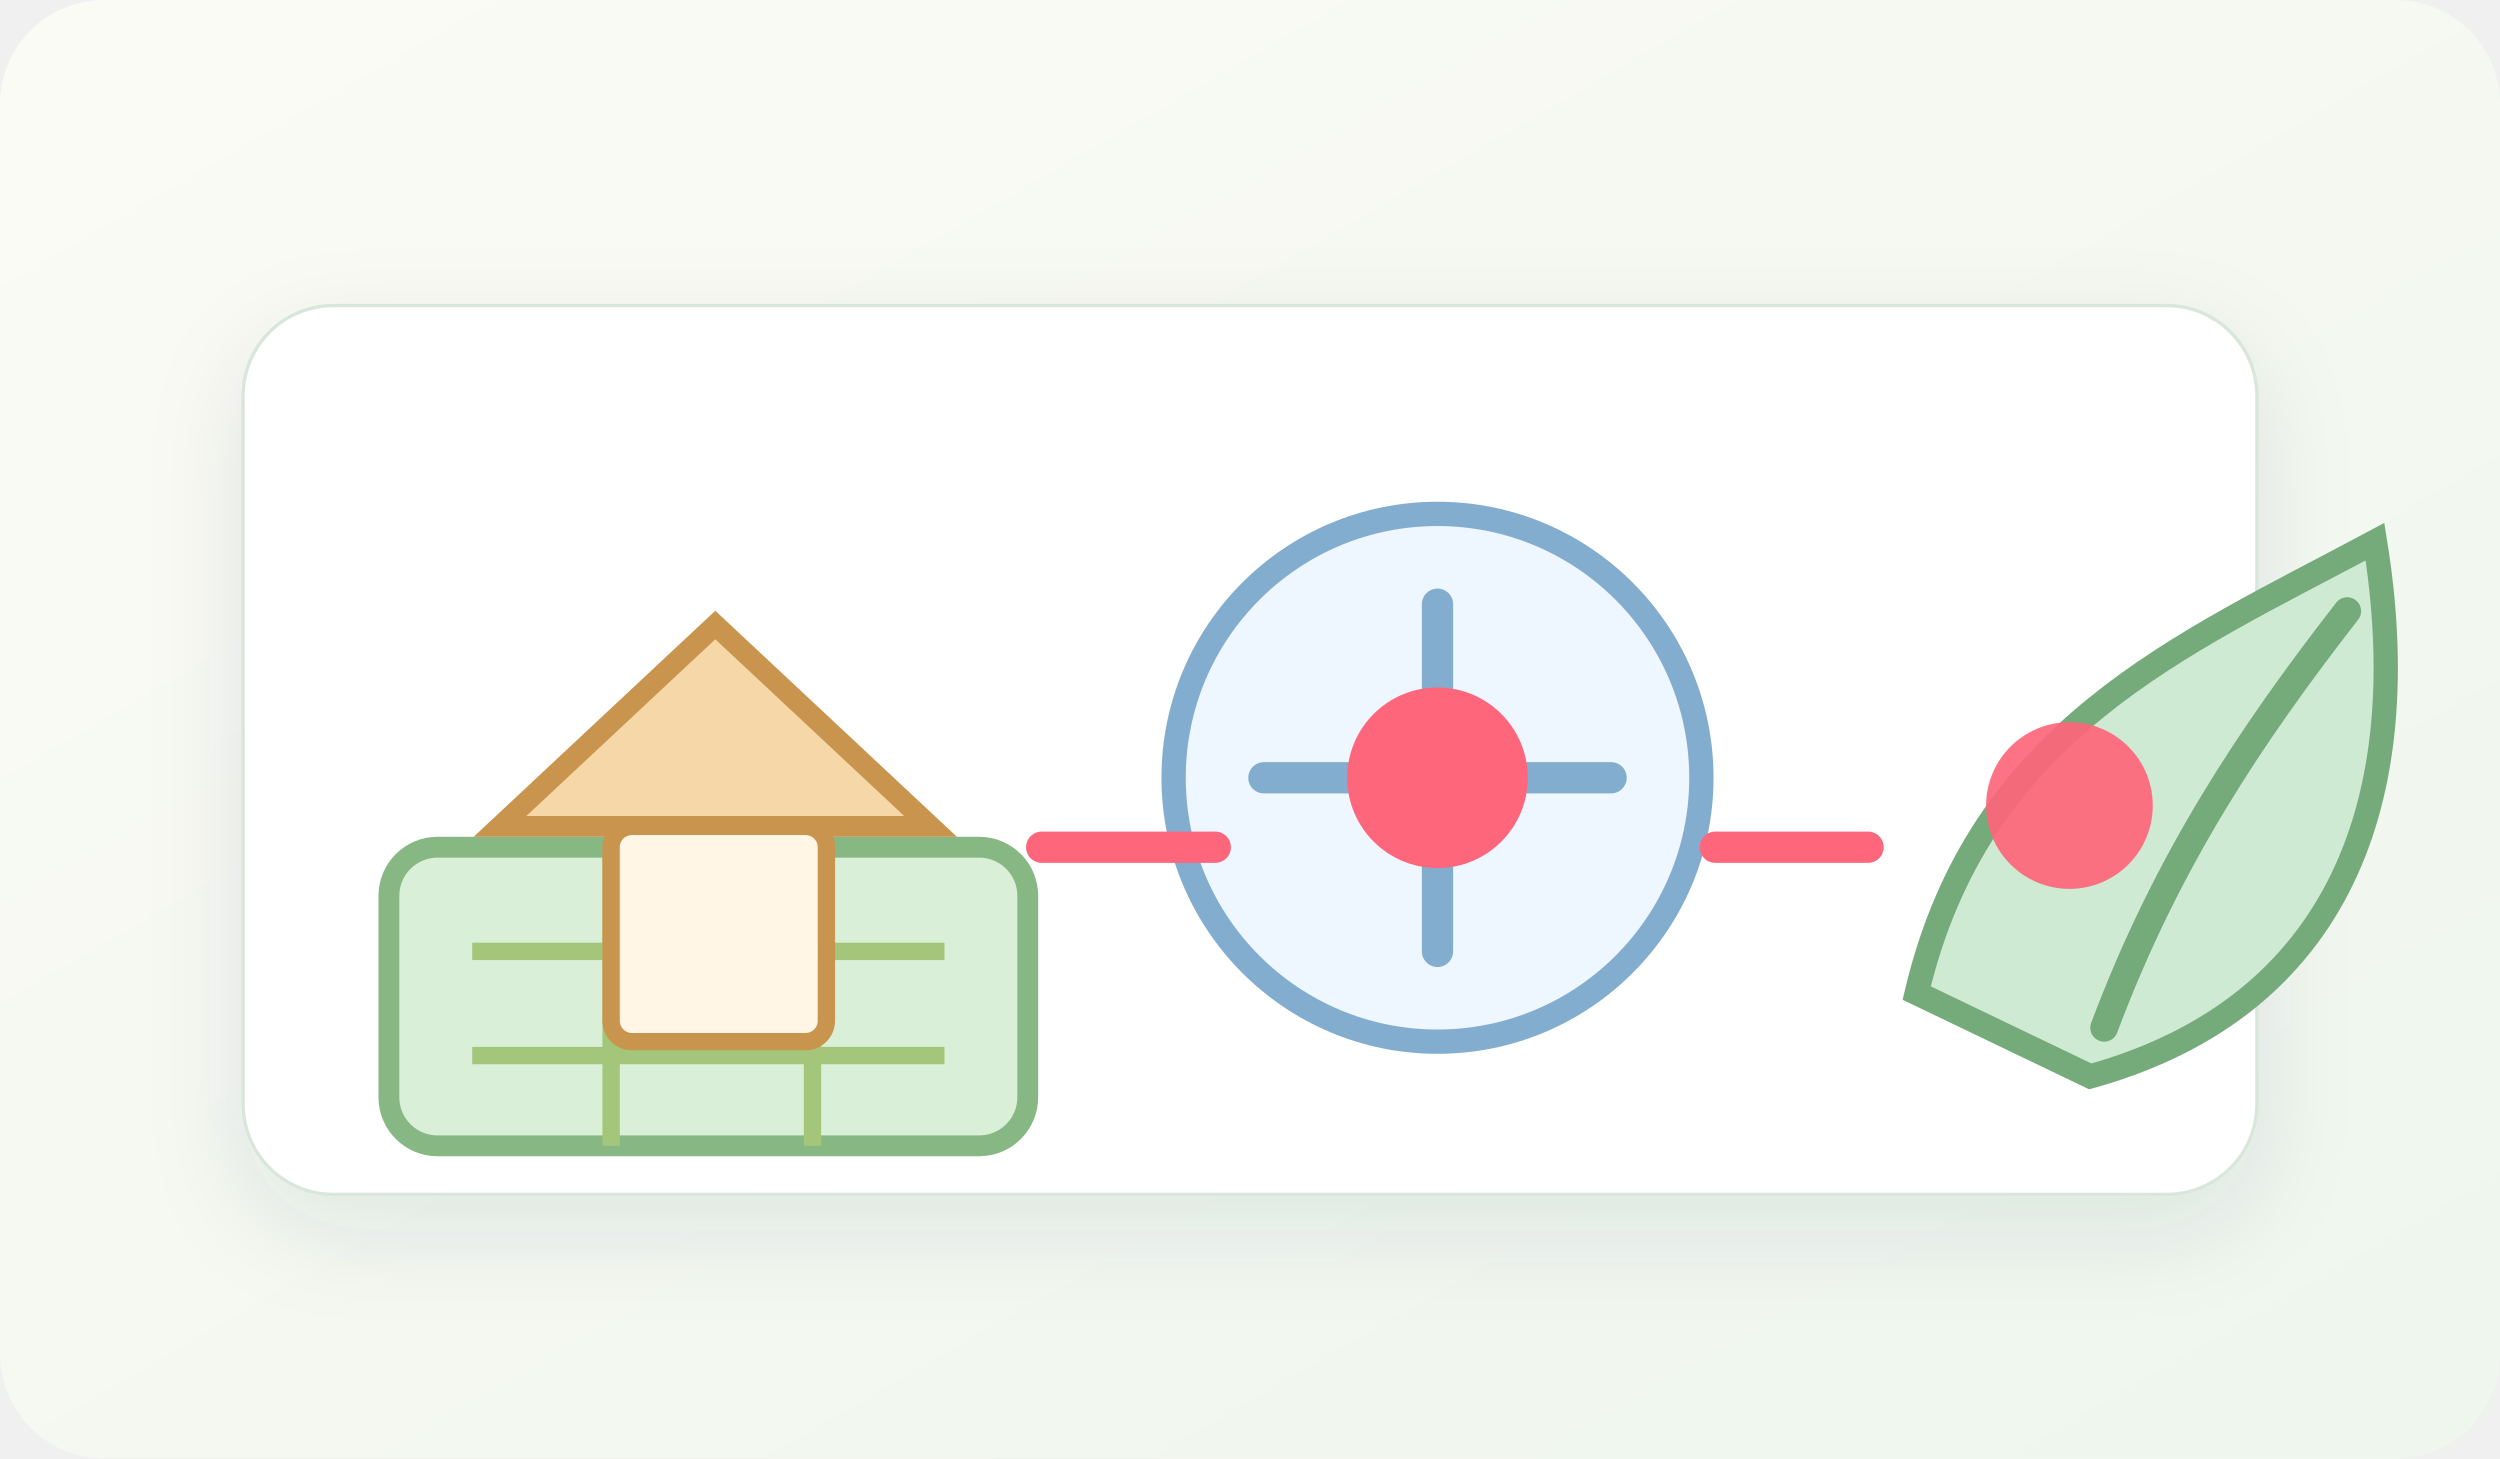
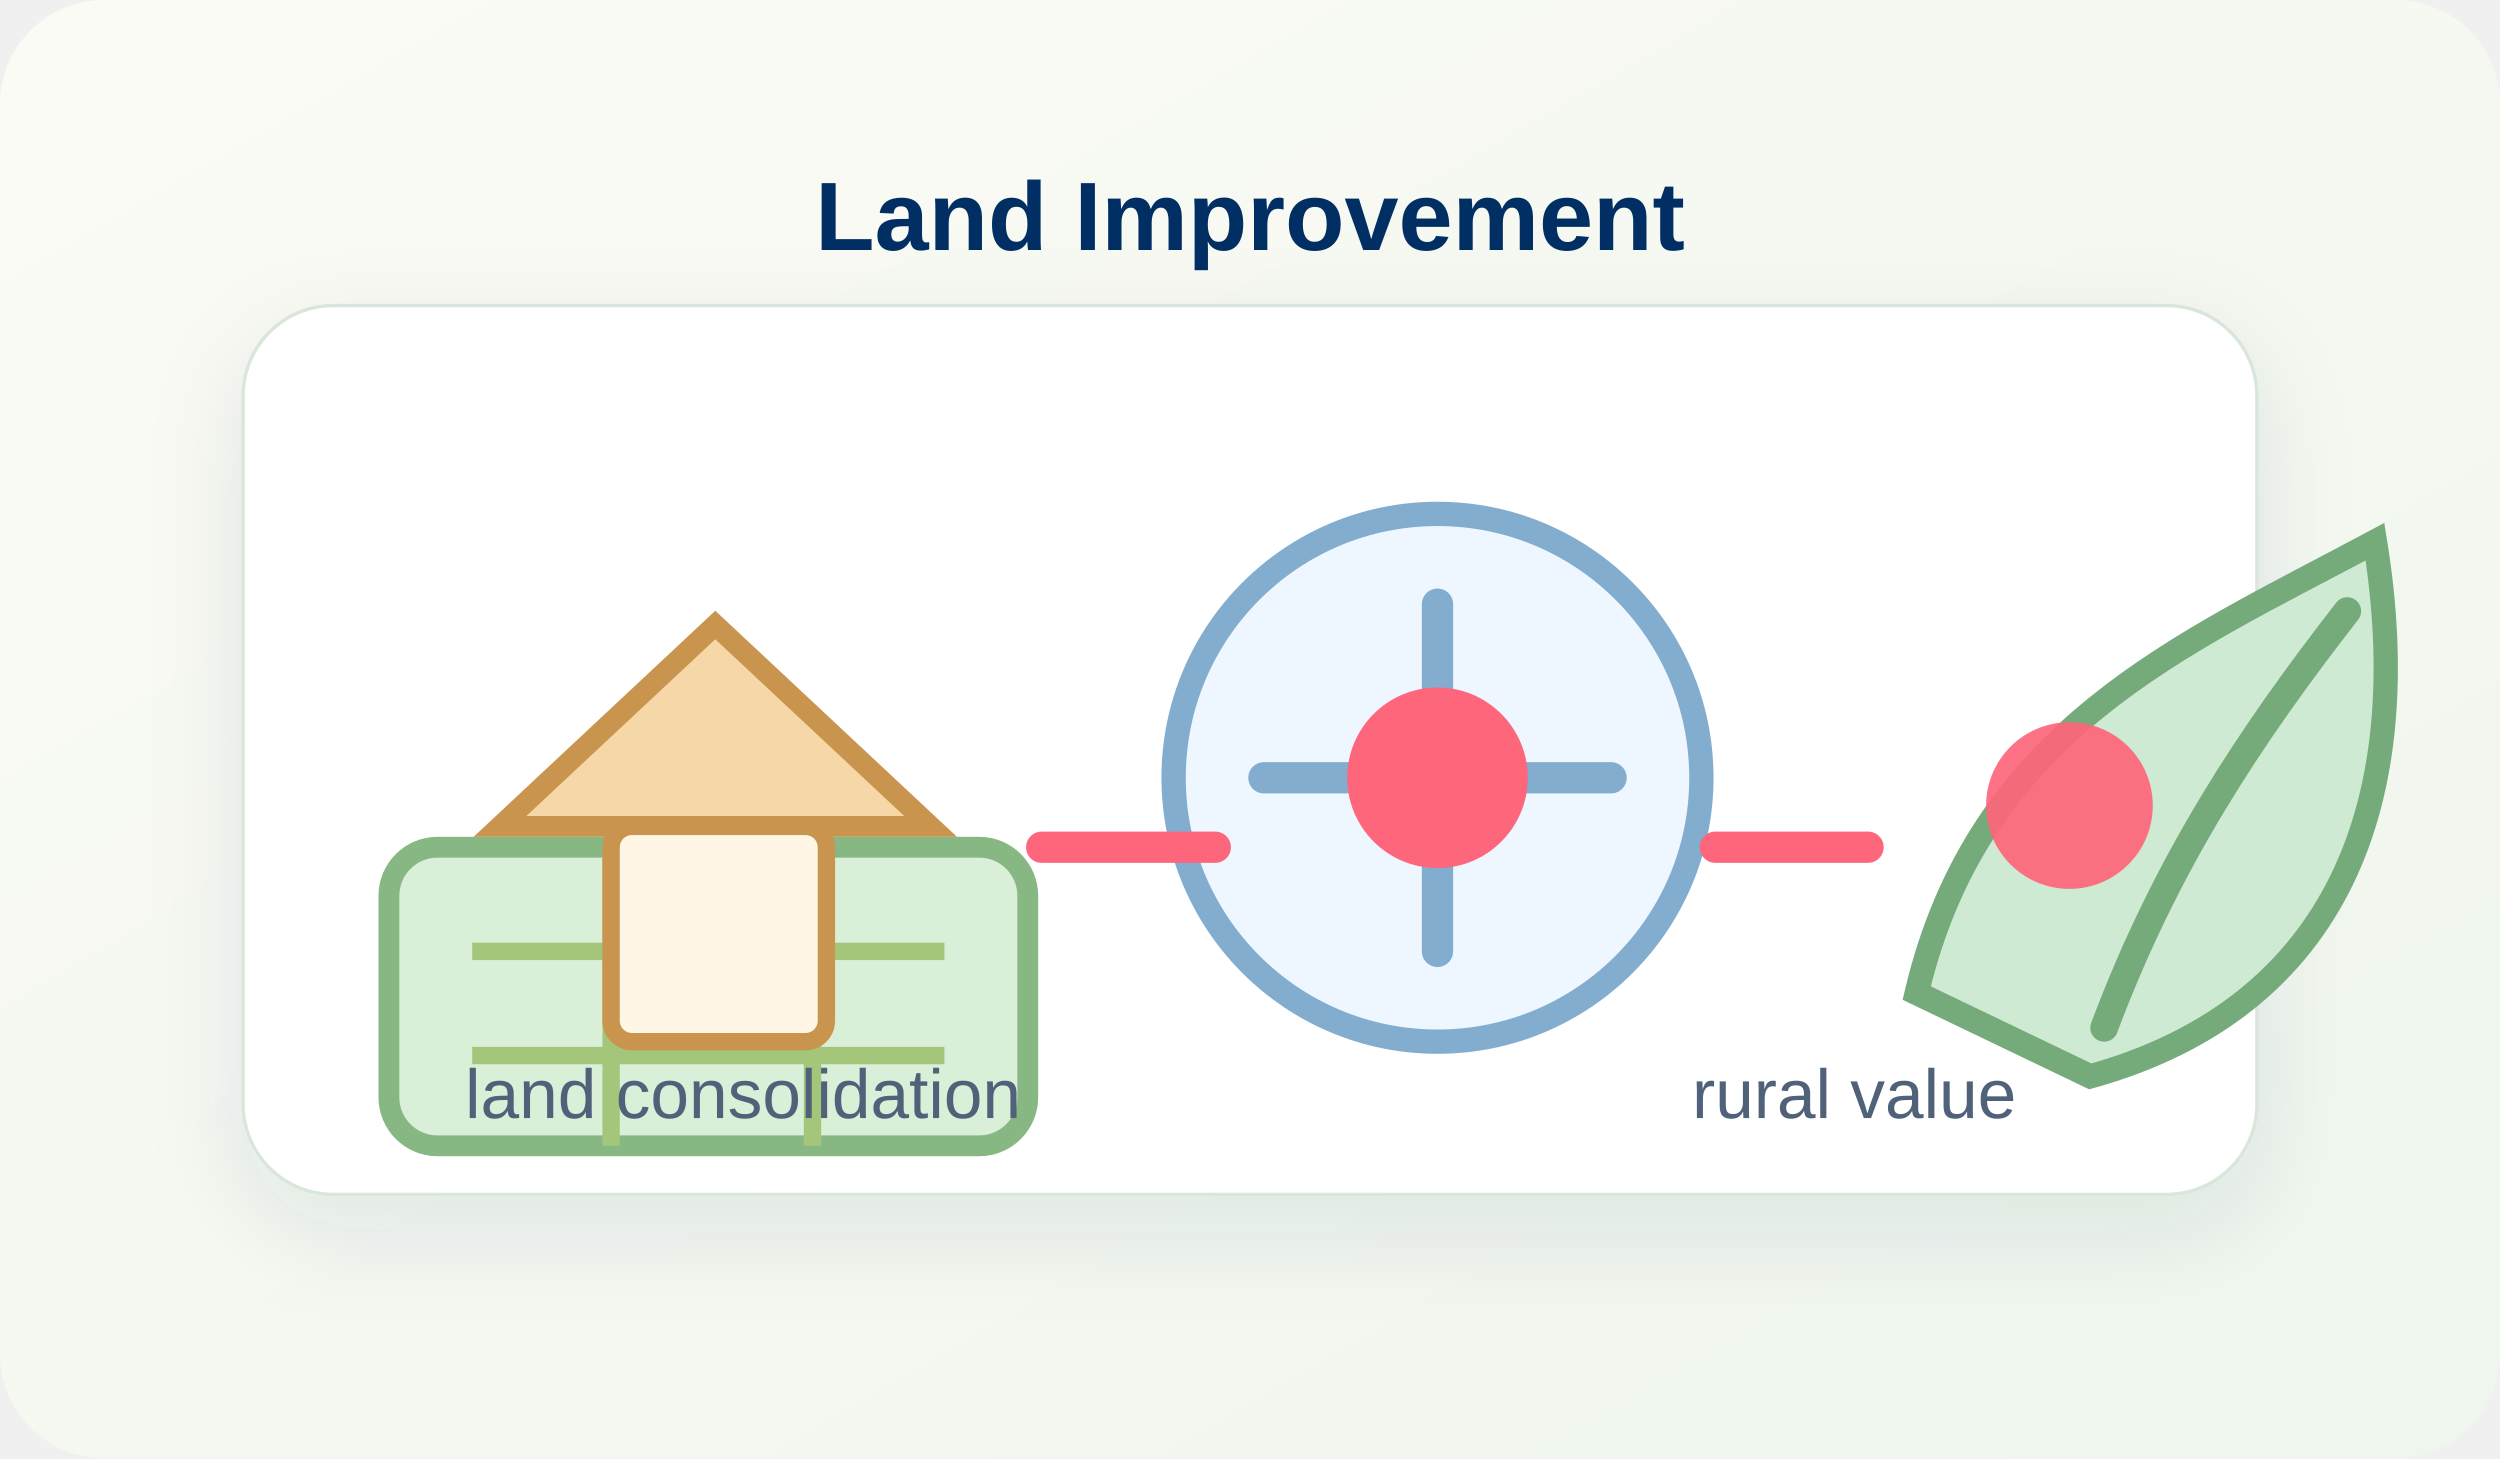
<svg xmlns="http://www.w3.org/2000/svg" viewBox="0 0 720 420" role="img" aria-labelledby="title desc">
  <defs>
    <linearGradient id="bg" x1="0" y1="0" x2="1" y2="1">
      <stop offset="0" stop-color="#fbfbf5" />
      <stop offset="1" stop-color="#eef6ed" />
    </linearGradient>
    <filter id="soft" x="-20%" y="-20%" width="140%" height="140%">
      <feDropShadow dx="0" dy="10" stdDeviation="14" flood-color="#012f63" flood-opacity=".09" />
    </filter>
  </defs>
  <rect width="720" height="420" rx="30" fill="url(#bg)" />
  <rect x="70" y="88" width="580" height="256" rx="26" fill="#fff" stroke="#d9e6dc" filter="url(#soft)" />
  <g transform="translate(112 128)">
    <rect x="0" y="116" width="184" height="86" rx="14" fill="#d9efd8" stroke="#87b783" stroke-width="6" />
    <path d="M24 146 H160 M24 176 H160 M64 118 V202 M122 118 V202" stroke="#a3c67a" stroke-width="5" />
    <path d="M32 110 L94 52 L156 110 Z" fill="#f6d7a7" stroke="#c8944e" stroke-width="6" />
    <rect x="64" y="110" width="62" height="62" rx="6" fill="#fff6e6" stroke="#c8944e" stroke-width="5" />
  </g>
  <g transform="translate(334 132)">
    <circle cx="80" cy="92" r="76" fill="#eef6ff" stroke="#82adcf" stroke-width="7" />
    <path d="M80 42 V142 M30 92 H130" stroke="#82adcf" stroke-width="9" stroke-linecap="round" />
    <circle cx="80" cy="92" r="26" fill="#fe667b" />
  </g>
  <g transform="translate(532 136)">
    <path d="M20 150 C38 74, 96 50, 152 20 C164 94, 142 154, 70 174 Z" fill="#cfead2" stroke="#75aa7b" stroke-width="7" />
    <path d="M74 160 C92 112, 116 76, 144 40" fill="none" stroke="#75aa7b" stroke-width="8" stroke-linecap="round" />
    <circle cx="64" cy="96" r="24" fill="#fe667b" opacity=".92" />
  </g>
  <path d="M300 244 H350 M494 244 H538" stroke="#fe667b" stroke-width="9" stroke-linecap="round" />
+   <text x="360" y="72" text-anchor="middle" fill="#012f63" font-family="Arial, sans-serif" font-size="28" font-weight="700">Land Improvement</text>
+   <text x="214" y="322" text-anchor="middle" fill="#50627a" font-family="Arial, sans-serif" font-size="20">land consolidation</text>
+   <text x="534" y="322" text-anchor="middle" fill="#50627a" font-family="Arial, sans-serif" font-size="20">rural value</text>
</svg>
